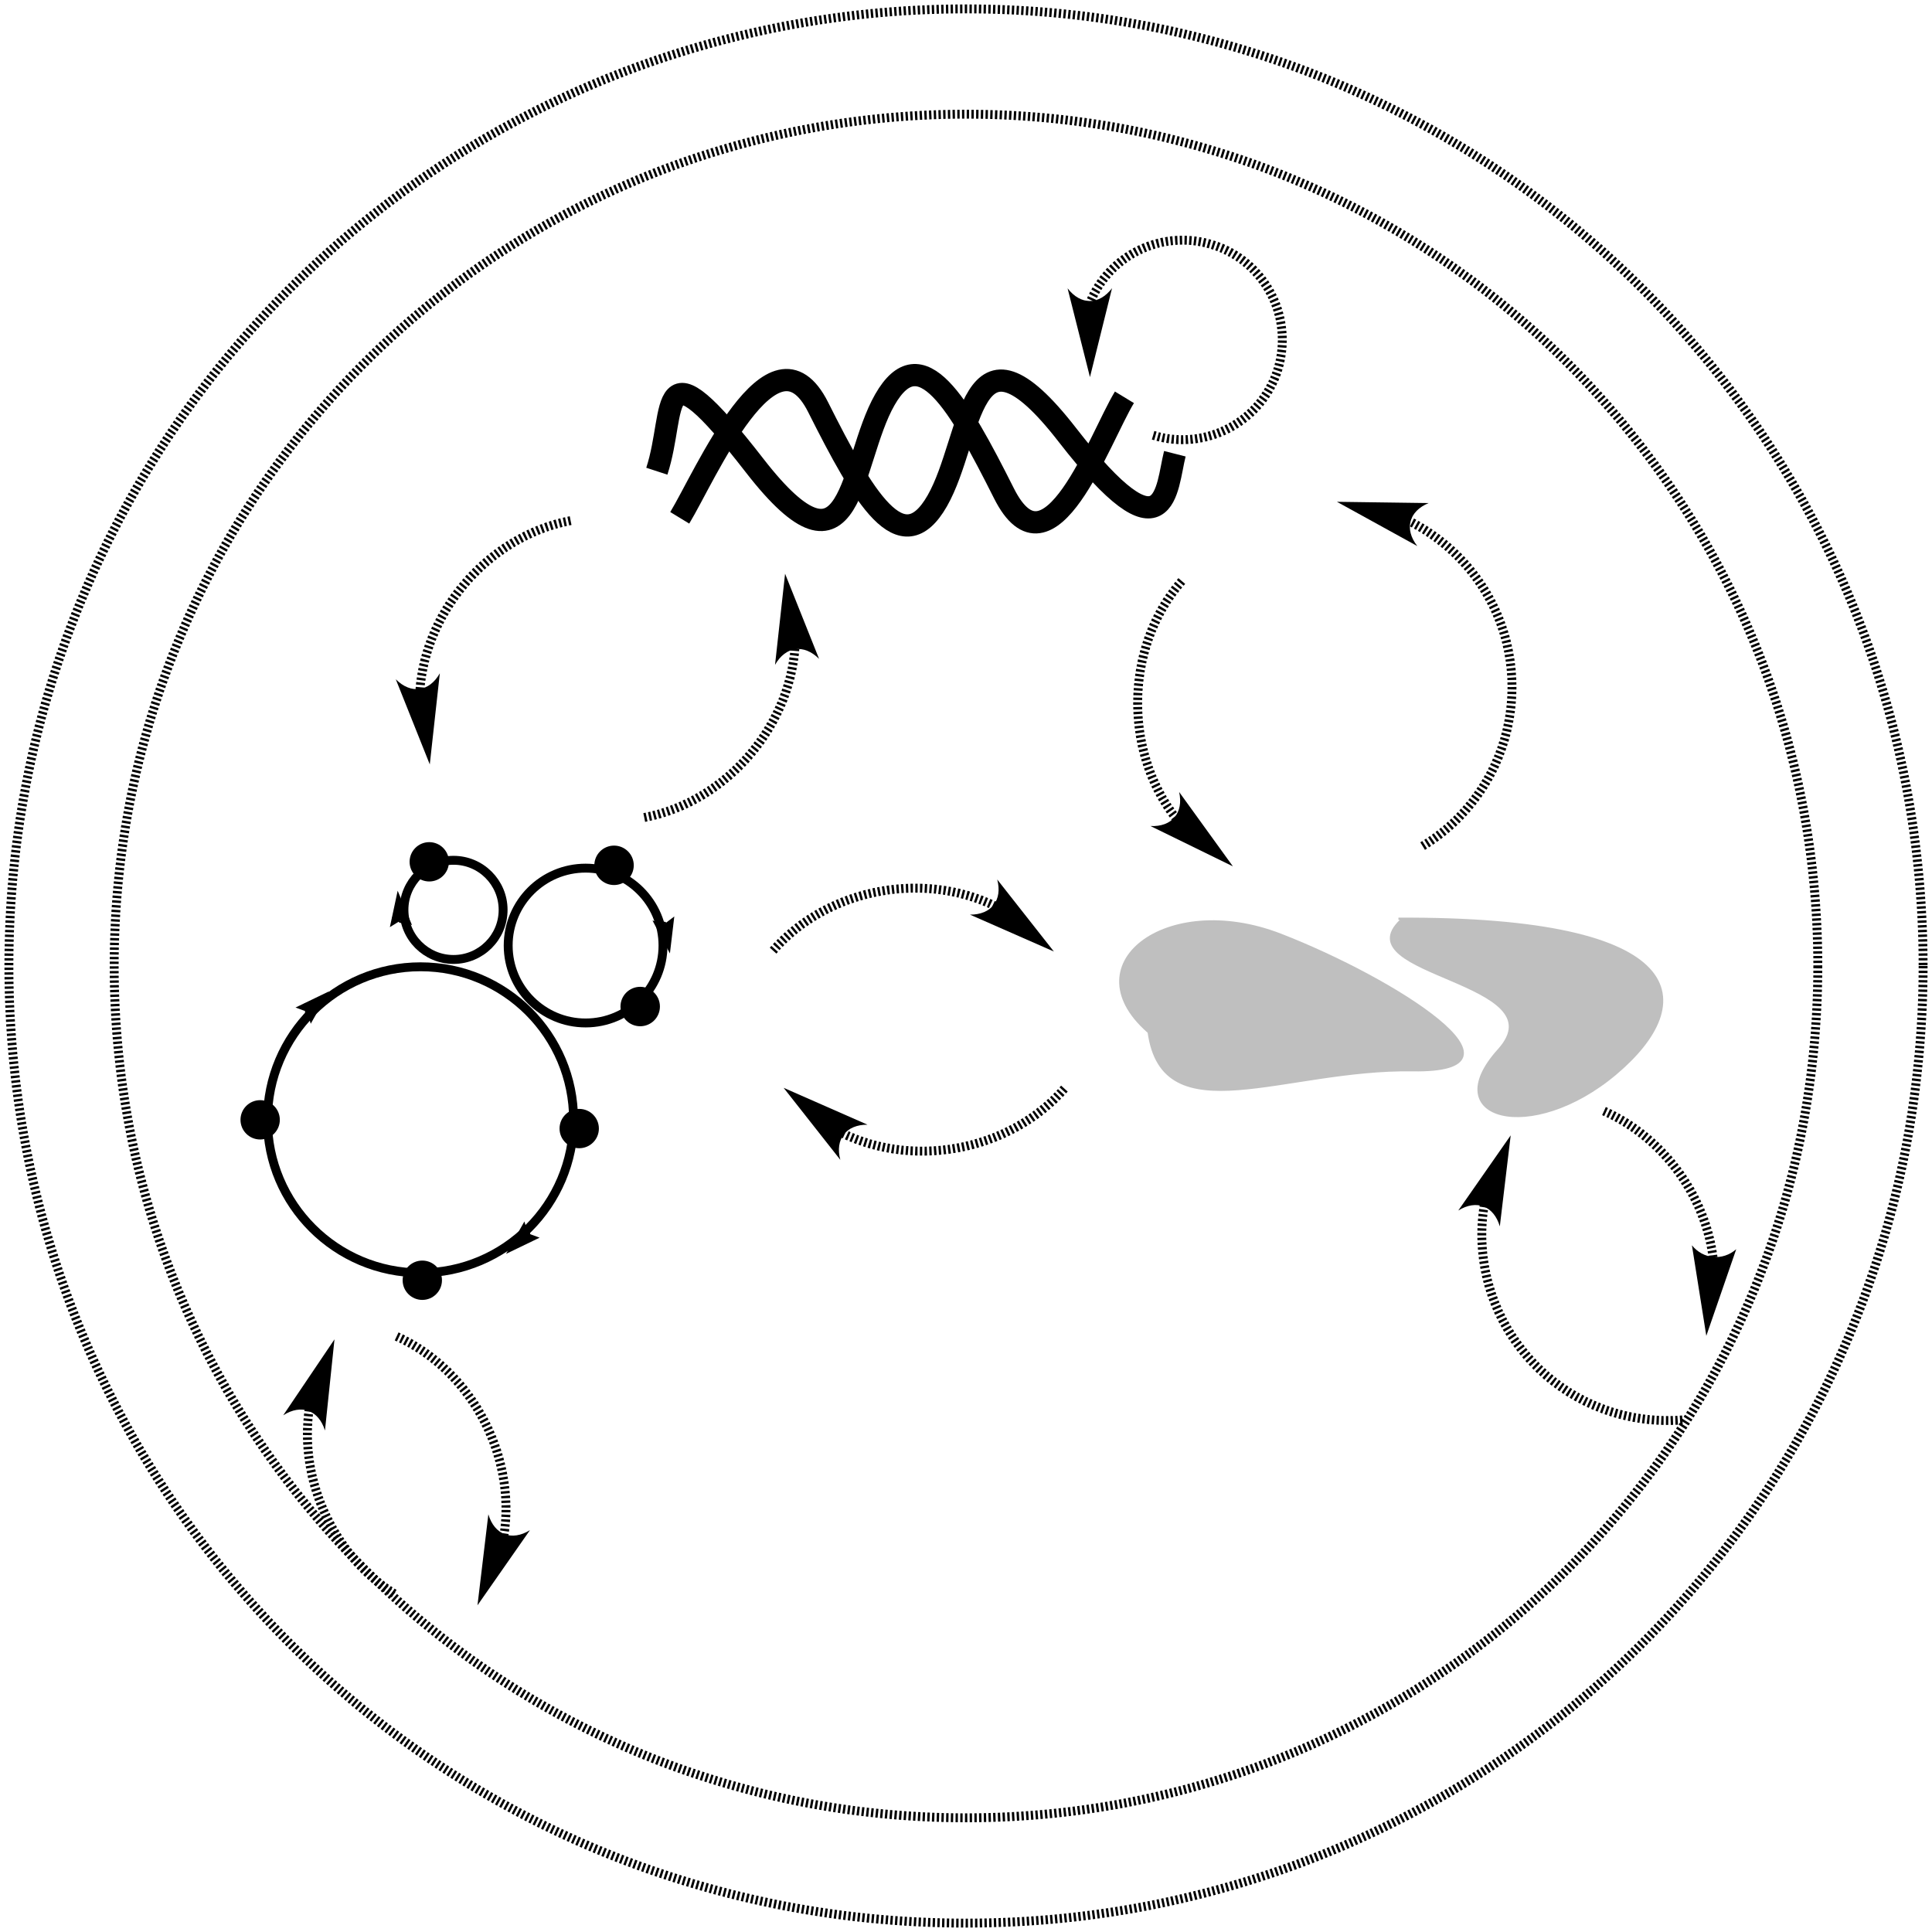
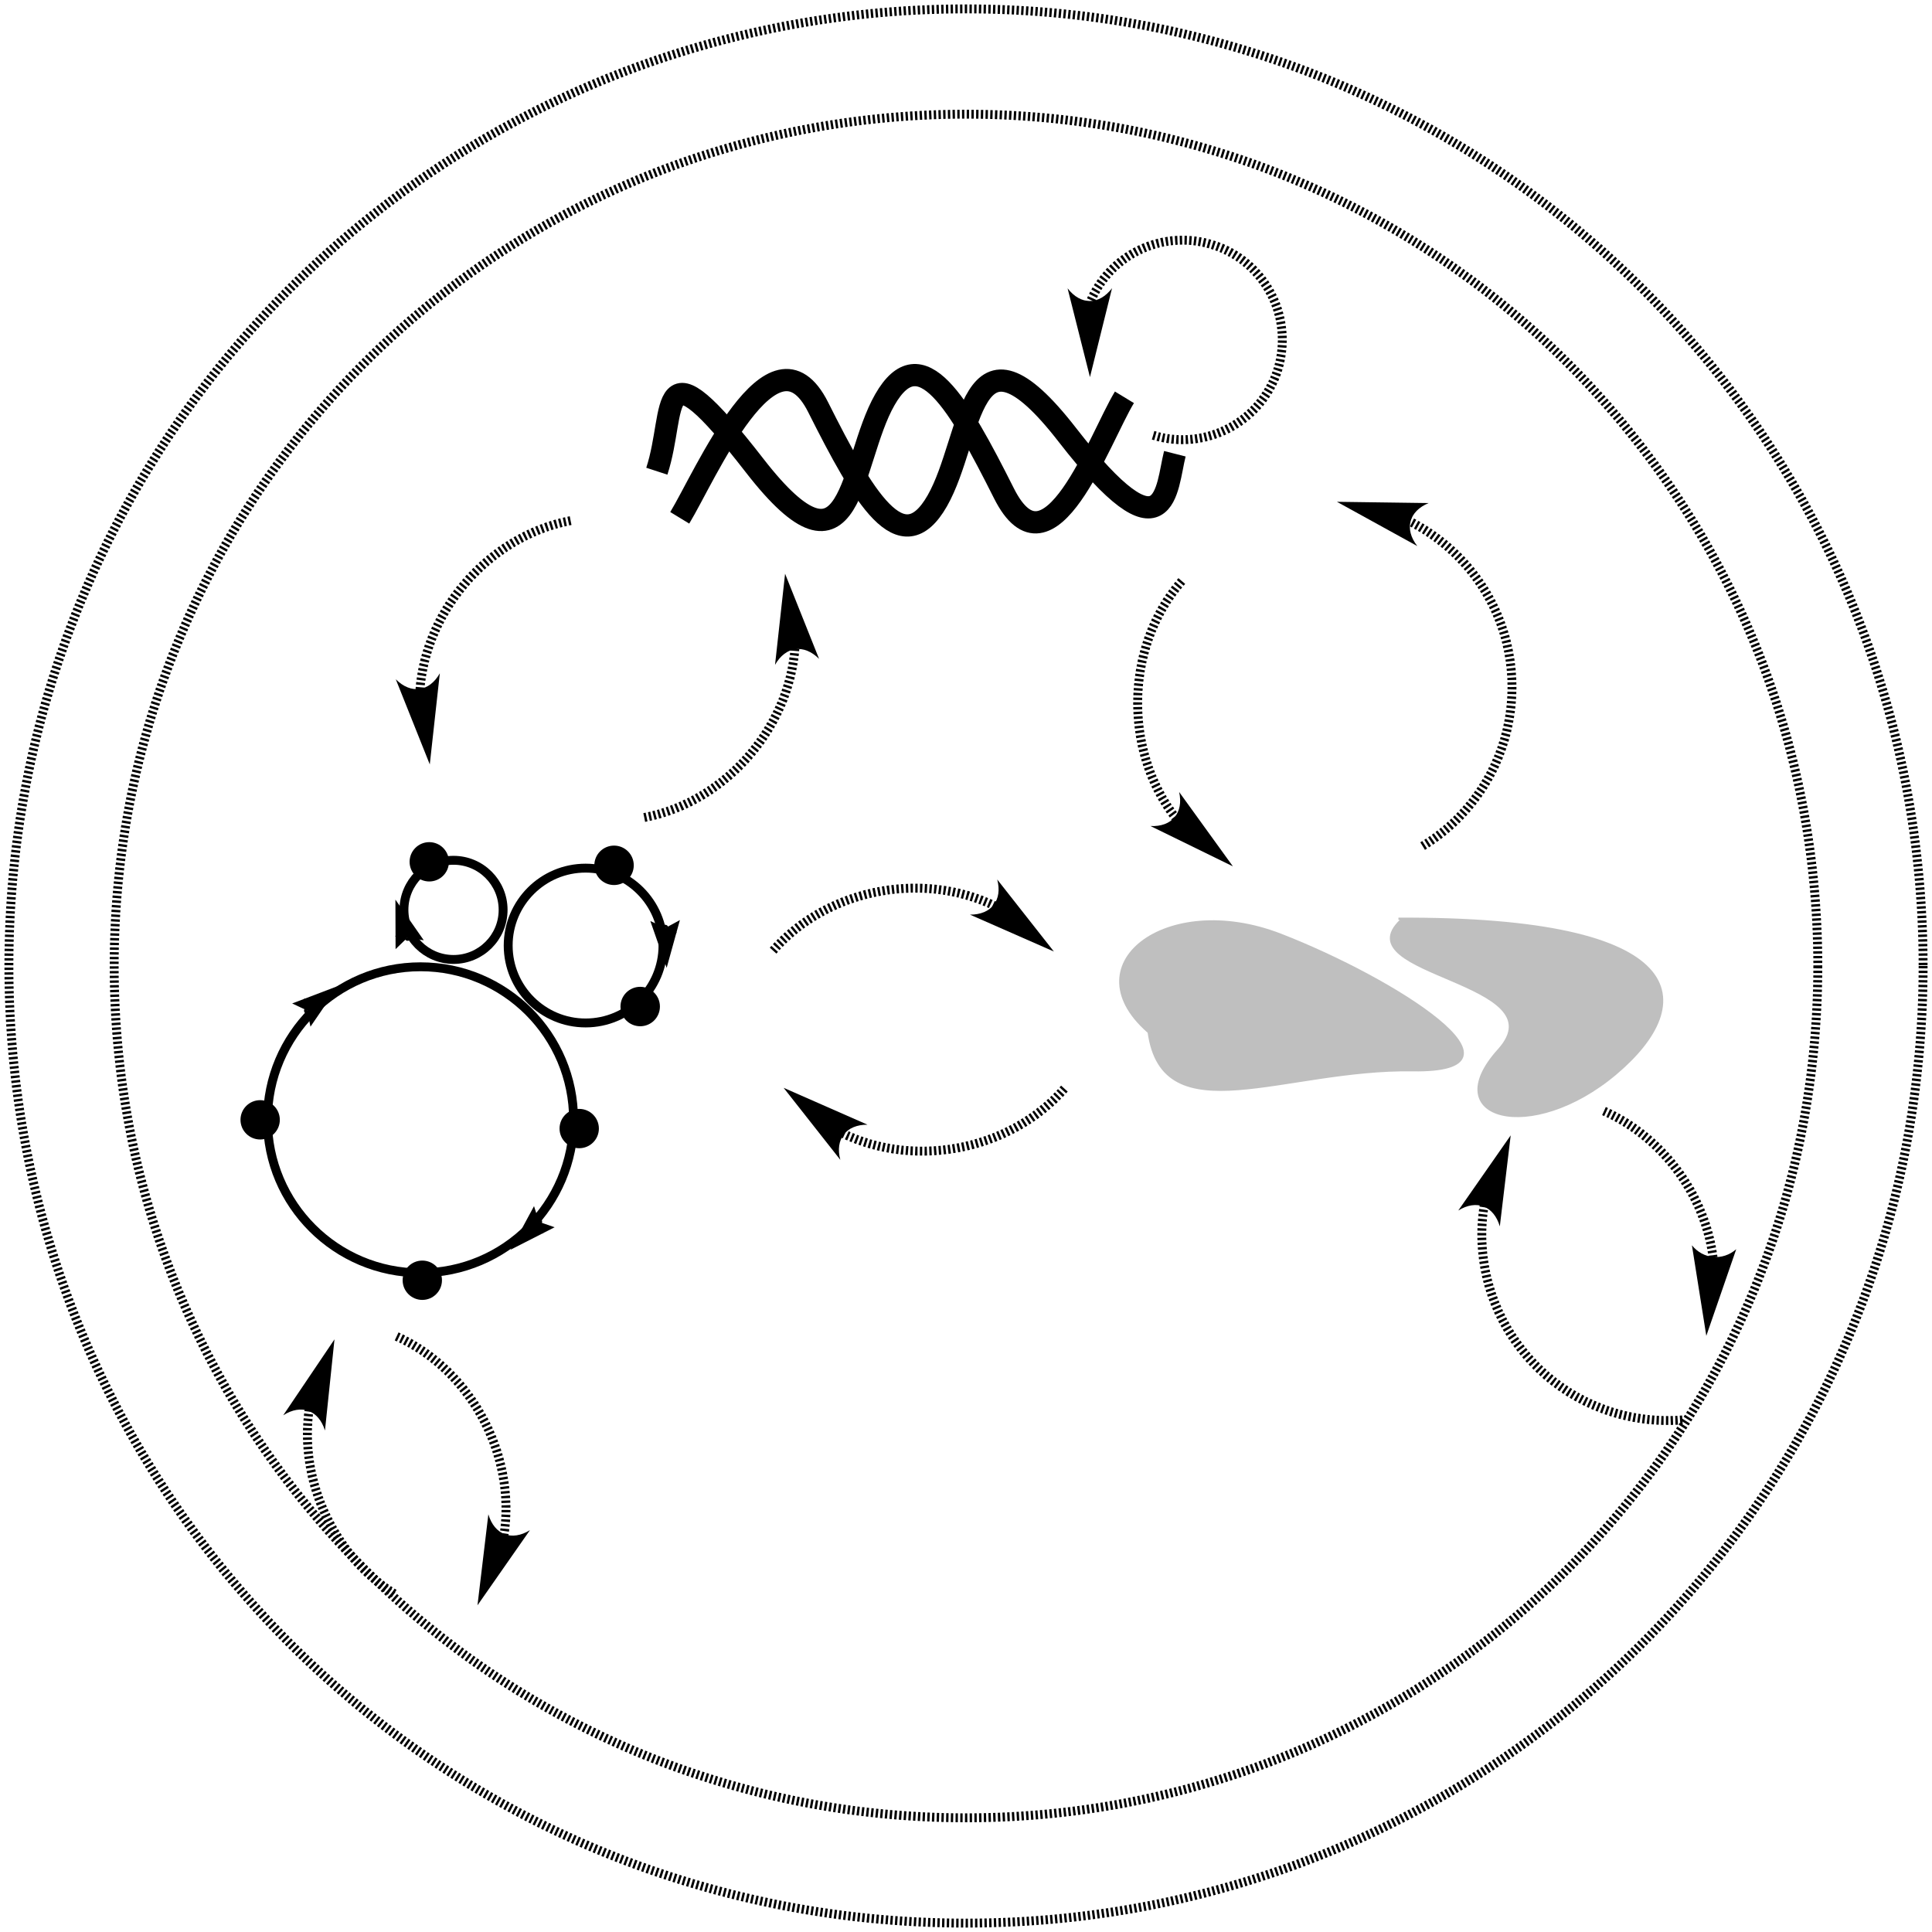
<svg xmlns="http://www.w3.org/2000/svg" viewBox="260.83 145.04 369.38 369.38" preserveAspectRatio="xMidYMid" width="100%" height="100%">
-   <clipPath id="113350">
+   <clipPath id="113357">
    <rect x="0.08" y="0.08" width="1020.31" height="1360.47" />
  </clipPath>
  <g id="drawing">
    <rect x="260.83" y="145.04" width="100%" height="100%" fill="rgb(255, 255, 255)" />
-     <g id="page" clip-path="url(#113350)">
+     <g id="page" clip-path="url(#113357)">
      <g id="Oval">
        <circle cx="445.52" cy="329.73" r="182.99" stroke="rgb(0, 0, 0)" stroke-width="1.7" fill="rgb(255, 255, 255)" stroke-dasharray="0.45" />
      </g>
      <g id="Oval">
        <circle cx="445.52" cy="329.73" r="162.86" stroke="rgb(0, 0, 0)" stroke-width="1.7" fill="rgb(255, 255, 255)" stroke-dasharray="0.45" />
      </g>
      <g id="Spline">
        <path d="M386.41 235.13 C390.27 223.31 385.98 209.4 405.09 234.03 C424.2 258.67 423.15 233.46 430 221.47 C436.85 209.48 444.13 222.16 452.78 239.37 C461.43 256.58 471.02 228.88 475.81 221 " stroke="rgb(0, 0, 0)" stroke-width="4.25" fill-rule="evenodd" stroke-linejoin="bevel" fill="none" shape-rendering="geometricPrecision" />
      </g>
      <g id="Spline">
        <path d="M485.45 231.79 C483.78 238.34 484.04 252.86 464.93 228.23 C445.82 203.59 446.88 228.8 440.03 240.79 C433.18 252.78 425.9 240.1 417.25 222.89 C408.6 205.68 395.59 236.16 390.79 244.04 " stroke="rgb(0, 0, 0)" stroke-width="4.25" fill-rule="evenodd" stroke-linejoin="bevel" fill="none" shape-rendering="geometricPrecision" />
      </g>
      <g id="Oval">
        <circle cx="341.23" cy="359.14" r="29.26" stroke="rgb(0, 0, 0)" stroke-width="1.7" fill="rgb(255, 255, 255)" />
      </g>
      <g id="Oval">
        <circle cx="372.79" cy="325.82" r="14.8" stroke="rgb(0, 0, 0)" stroke-width="1.7" fill="rgb(255, 255, 255)" />
      </g>
      <g id="Oval">
        <circle cx="347.54" cy="319" r="9.48" stroke="rgb(0, 0, 0)" stroke-width="1.7" fill="rgb(255, 255, 255)" />
      </g>
      <g id="Oval">
        <circle cx="310.57" cy="359.14" r="2.91" stroke="rgb(0, 0, 0)" stroke-width="1.7" fill="rgb(0, 0, 0)" />
      </g>
      <g id="Oval">
        <circle cx="371.57" cy="360.81" r="2.91" stroke="rgb(0, 0, 0)" stroke-width="1.7" fill="rgb(0, 0, 0)" />
      </g>
      <g id="Oval">
        <circle cx="378.23" cy="310.48" r="2.92" stroke="rgb(0, 0, 0)" stroke-width="1.7" fill="rgb(0, 0, 0)" />
      </g>
      <g id="Oval">
        <circle cx="341.57" cy="389.81" r="2.91" stroke="rgb(0, 0, 0)" stroke-width="1.7" fill="rgb(0, 0, 0)" />
      </g>
      <g id="Oval">
        <circle cx="342.9" cy="309.81" r="2.91" stroke="rgb(0, 0, 0)" stroke-width="1.7" fill="rgb(0, 0, 0)" />
      </g>
      <g id="Oval">
        <circle cx="383.23" cy="337.48" r="2.92" stroke="rgb(0, 0, 0)" stroke-width="1.7" fill="rgb(0, 0, 0)" />
      </g>
      <g id="Spline">
-         <path d="M319.56 338.49 C319.23 338.79 322.99 337.95 318.95 337.26 " stroke="rgb(0, 0, 0)" stroke-width="0.85" fill-rule="evenodd" stroke-linejoin="bevel" fill="none" shape-rendering="geometricPrecision" />
-         <path d="M323.75 334.57 L320.24 340.77 L319.56 338.49 L317.33 337.67 Z" stroke="rgb(0, 0, 0)" stroke-width="0" fill-rule="evenodd" stroke-linejoin="bevel" fill="rgb(0, 0, 0)" shape-rendering="geometricPrecision" />
-       </g>
-       <g id="Spline">
-         <path d="M361.77 380.85 C362.09 380.55 358.35 381.44 362.4 382.08 " stroke="rgb(0, 0, 0)" stroke-width="0.85" fill-rule="evenodd" stroke-linejoin="bevel" fill="none" shape-rendering="geometricPrecision" />
-         <path d="M357.58 384.77 L361.09 378.57 L361.77 380.85 L364 381.67 Z" stroke="rgb(0, 0, 0)" stroke-width="0" fill-rule="evenodd" stroke-linejoin="bevel" fill="rgb(0, 0, 0)" shape-rendering="geometricPrecision" />
-       </g>
-       <g id="Spline">
-         <path d="M337.39 321.05 C337.44 321.49 339.04 317.99 336.04 320.79 " stroke="rgb(0, 0, 0)" stroke-width="0.85" fill-rule="evenodd" stroke-linejoin="bevel" fill="none" shape-rendering="geometricPrecision" />
-         <path d="M336.86 315.34 L339.6 321.91 L337.39 321.05 L335.37 322.3 Z" stroke="rgb(0, 0, 0)" stroke-width="0" fill-rule="evenodd" stroke-linejoin="bevel" fill="rgb(0, 0, 0)" shape-rendering="geometricPrecision" />
-       </g>
-       <g id="Spline">
-         <path d="M387.86 321.69 C387.77 321.26 386.54 324.9 389.23 321.81 " stroke="rgb(0, 0, 0)" stroke-width="0.85" fill-rule="evenodd" stroke-linejoin="bevel" fill="none" shape-rendering="geometricPrecision" />
-         <path d="M388.91 327.33 L385.58 321.03 L387.86 321.69 L389.75 320.26 Z" stroke="rgb(0, 0, 0)" stroke-width="0" fill-rule="evenodd" stroke-linejoin="bevel" fill="rgb(0, 0, 0)" shape-rendering="geometricPrecision" />
+         <path d="M319.55 338.24 C319.08 338.61 324.27 337.89 318.86 336.5 " stroke="rgb(0, 0, 0)" stroke-width="1.13" fill-rule="evenodd" stroke-linejoin="bevel" fill="none" shape-rendering="geometricPrecision" />
+         <path d="M325.54 333.52 L320.19 341.33 L319.55 338.24 L316.69 336.89 Z" stroke="rgb(0, 0, 0)" stroke-width="0" fill-rule="evenodd" stroke-linejoin="bevel" fill="rgb(0, 0, 0)" shape-rendering="geometricPrecision" />
      </g>
      <g id="Spline">
        <path d="M480.96 342.81 C465.06 329.72 483.72 315.22 505.7 323.76 C527.69 332.31 555.44 350.04 530.93 349.66 C506.42 349.27 483.18 362.08 480.45 342.38 " stroke="rgb(191, 191, 191)" stroke-width="0.43" fill-rule="evenodd" stroke-linejoin="bevel" fill="rgb(191, 191, 191)" shape-rendering="geometricPrecision" />
      </g>
      <g id="Spline">
        <path d="M528.2 320.7 C584.43 320.42 585.84 336.75 569.7 350.34 C553.56 363.93 535.46 358.96 547.35 345.8 C559.24 332.64 517.65 331.52 528.64 321.04 " stroke="rgb(191, 191, 191)" stroke-width="0.43" fill-rule="evenodd" stroke-linejoin="bevel" fill="rgb(191, 191, 191)" shape-rendering="geometricPrecision" />
      </g>
      <g id="Arrow">
        <path d="M369.92 244.58 C353.93 247.61 341.3 262.61 341.02 278.88 " stroke="rgb(0, 0, 0)" stroke-width="1.7" fill-rule="evenodd" stroke-dasharray="0.45" stroke-linejoin="bevel" fill="none" shape-rendering="geometricPrecision" />
        <path d="M343 291.19 L344.92 273.77 C342.9 277.33 339.4 277.81 336.5 274.91 Z" stroke="rgb(0, 0, 0)" stroke-width="0" fill-rule="evenodd" stroke-linejoin="miter" stroke-miterlimit="21.307" fill="rgb(0, 0, 0)" shape-rendering="geometricPrecision" />
      </g>
      <g id="Arrow">
        <path d="M420.31 360.89 C434.54 368.79 453.84 365.36 464.46 353.03 " stroke="rgb(0, 0, 0)" stroke-width="1.7" fill-rule="evenodd" stroke-dasharray="0.45" stroke-linejoin="bevel" fill="none" shape-rendering="geometricPrecision" />
        <path d="M410.65 353.02 L421.49 366.79 C420.43 362.84 422.6 360.04 426.69 360.07 Z" stroke="rgb(0, 0, 0)" stroke-width="0" fill-rule="evenodd" stroke-linejoin="miter" stroke-miterlimit="21.298" fill="rgb(0, 0, 0)" shape-rendering="geometricPrecision" />
      </g>
      <g id="Arrow">
        <path d="M452.66 319.09 C438.43 311.18 419.13 314.61 408.5 326.94 " stroke="rgb(0, 0, 0)" stroke-width="1.7" fill-rule="evenodd" stroke-dasharray="0.45" stroke-linejoin="bevel" fill="none" shape-rendering="geometricPrecision" />
        <path d="M462.32 326.96 L451.49 313.19 C452.54 317.14 450.37 319.94 446.28 319.91 Z" stroke="rgb(0, 0, 0)" stroke-width="0" fill-rule="evenodd" stroke-linejoin="miter" stroke-miterlimit="21.298" fill="rgb(0, 0, 0)" shape-rendering="geometricPrecision" />
      </g>
      <g id="Arrow">
        <path d="M384.01 301.34 C400 298.31 412.63 283.31 412.91 267.04 " stroke="rgb(0, 0, 0)" stroke-width="1.7" fill-rule="evenodd" stroke-dasharray="0.45" stroke-linejoin="bevel" fill="none" shape-rendering="geometricPrecision" />
        <path d="M410.93 254.73 L409.01 272.15 C411.03 268.59 414.53 268.11 417.43 271.01 Z" stroke="rgb(0, 0, 0)" stroke-width="0" fill-rule="evenodd" stroke-linejoin="miter" stroke-miterlimit="21.307" fill="rgb(0, 0, 0)" shape-rendering="geometricPrecision" />
      </g>
      <g id="Arrow">
        <path d="M481.3 228.26 C491.36 231.35 502.05 225.7 505.15 215.64 C508.25 205.57 502.6 194.89 492.54 191.8 C482.48 188.71 471.79 194.36 468.69 204.42 C468.66 204.52 468.63 204.61 468.6 204.7 " stroke="rgb(0, 0, 0)" stroke-width="1.7" fill-rule="evenodd" stroke-dasharray="0.45" stroke-linejoin="bevel" fill="none" shape-rendering="geometricPrecision" />
        <path d="M469.22 217.14 L473.44 200.14 C470.96 203.4 467.43 203.41 464.94 200.16 Z" stroke="rgb(0, 0, 0)" stroke-width="0" fill-rule="evenodd" stroke-linejoin="miter" stroke-miterlimit="21.277" fill="rgb(0, 0, 0)" shape-rendering="geometricPrecision" />
      </g>
      <g id="Arrow">
        <path d="M486.77 256.13 C475.51 269.04 475.53 289.99 486.81 302.88 " stroke="rgb(0, 0, 0)" stroke-width="1.7" fill-rule="evenodd" stroke-dasharray="0.45" stroke-linejoin="bevel" fill="none" shape-rendering="geometricPrecision" />
        <path d="M496.55 310.68 L486.27 296.46 C487.17 300.46 484.88 303.17 480.79 302.97 Z" stroke="rgb(0, 0, 0)" stroke-width="0" fill-rule="evenodd" stroke-linejoin="miter" stroke-miterlimit="21.338" fill="rgb(0, 0, 0)" shape-rendering="geometricPrecision" />
      </g>
      <g id="Arrow">
        <path d="M532.83 306.8 C549.59 296.62 554.93 274.76 544.75 258 C540.97 251.78 535.24 246.78 528.57 243.87 " stroke="rgb(0, 0, 0)" stroke-width="1.7" fill-rule="evenodd" stroke-dasharray="0.45" stroke-linejoin="bevel" fill="none" shape-rendering="geometricPrecision" />
        <path d="M516.44 240.98 L531.8 249.44 C529.28 246.21 530.19 242.78 533.97 241.22 Z" stroke="rgb(0, 0, 0)" stroke-width="0" fill-rule="evenodd" stroke-linejoin="miter" stroke-miterlimit="21.323" fill="rgb(0, 0, 0)" shape-rendering="geometricPrecision" />
      </g>
      <g id="Arrow">
        <path d="M356.84 440.43 C360.27 424.52 351.37 407.05 336.49 400.47 " stroke="rgb(0, 0, 0)" stroke-width="1.7" fill-rule="evenodd" stroke-dasharray="0.45" stroke-linejoin="bevel" fill="none" shape-rendering="geometricPrecision" />
        <path d="M352.12 451.96 L362.15 437.59 C358.67 439.75 355.36 438.49 354.2 434.56 Z" stroke="rgb(0, 0, 0)" stroke-width="0" fill-rule="evenodd" stroke-linejoin="miter" stroke-miterlimit="21.298" fill="rgb(0, 0, 0)" shape-rendering="geometricPrecision" />
      </g>
      <g id="Arrow">
        <path d="M320.24 412.71 C317.41 426.91 324.18 442.39 336.53 449.94 " stroke="rgb(0, 0, 0)" stroke-width="1.7" fill-rule="evenodd" stroke-dasharray="0.45" stroke-linejoin="bevel" fill="none" shape-rendering="geometricPrecision" />
        <path d="M324.78 401.11 L314.98 415.63 C318.42 413.42 321.75 414.63 322.96 418.54 Z" stroke="rgb(0, 0, 0)" stroke-width="0" fill-rule="evenodd" stroke-linejoin="miter" stroke-miterlimit="21.297" fill="rgb(0, 0, 0)" shape-rendering="geometricPrecision" />
      </g>
      <g id="Arrow">
        <path d="M588.54 387.26 C587.57 374.5 579.2 362.65 567.5 357.47 " stroke="rgb(0, 0, 0)" stroke-width="1.7" fill-rule="evenodd" stroke-dasharray="0.45" stroke-linejoin="bevel" fill="none" shape-rendering="geometricPrecision" />
        <path d="M587.06 400.44 L592.78 383.88 C590.19 386.14 586.47 385.81 584.31 383.13 Z" stroke="rgb(0, 0, 0)" stroke-width="0" fill-rule="evenodd" stroke-linejoin="miter" stroke-miterlimit="19.464" fill="rgb(0, 0, 0)" shape-rendering="geometricPrecision" />
      </g>
      <g id="Arrow">
        <path d="M544.94 373.64 C540.81 392.8 553.02 411.71 572.19 415.84 C575.68 416.59 579.29 416.81 582.85 416.49 " stroke="rgb(0, 0, 0)" stroke-width="1.7" fill-rule="evenodd" stroke-dasharray="0.45" stroke-linejoin="bevel" fill="none" shape-rendering="geometricPrecision" />
        <path d="M549.66 362.11 L539.64 376.48 C543.11 374.32 546.42 375.58 547.58 379.51 Z" stroke="rgb(0, 0, 0)" stroke-width="0" fill-rule="evenodd" stroke-linejoin="miter" stroke-miterlimit="21.291" fill="rgb(0, 0, 0)" shape-rendering="geometricPrecision" />
      </g>
+       <g id="Spline">
+         <path d="M363.89 378.65 C364.32 378.23 359.23 379.49 364.75 380.31 " stroke="rgb(0, 0, 0)" stroke-width="1.13" fill-rule="evenodd" stroke-linejoin="bevel" fill="none" shape-rendering="geometricPrecision" />
+         <path d="M358.43 383.98 L362.93 375.64 L363.89 378.65 L366.87 379.68 Z" stroke="rgb(0, 0, 0)" stroke-width="0" fill-rule="evenodd" stroke-linejoin="bevel" fill="rgb(0, 0, 0)" shape-rendering="geometricPrecision" />
+       </g>
+       <g id="Spline">
+         <path d="M338.73 324.31 C338.92 324.88 340.03 319.76 336.86 324.35 " stroke="rgb(0, 0, 0)" stroke-width="1.13" fill-rule="evenodd" stroke-linejoin="bevel" fill="none" shape-rendering="geometricPrecision" />
+         <path d="M336.43 317.04 L341.85 324.81 L338.73 324.31 L336.46 326.51 Z" stroke="rgb(0, 0, 0)" stroke-width="0" fill-rule="evenodd" stroke-linejoin="bevel" fill="rgb(0, 0, 0)" shape-rendering="geometricPrecision" />
+       </g>
+       <g id="Spline">
+         <path d="M388.04 322.46 C388.01 321.86 385.57 326.5 389.85 322.92 " stroke="rgb(0, 0, 0)" stroke-width="1.13" fill-rule="evenodd" stroke-linejoin="bevel" fill="none" shape-rendering="geometricPrecision" />
+         <path d="M388.29 330.08 L385.17 321.14 L388.04 322.46 L390.82 320.95 Z" stroke="rgb(0, 0, 0)" stroke-width="0" fill-rule="evenodd" stroke-linejoin="bevel" fill="rgb(0, 0, 0)" shape-rendering="geometricPrecision" />
+       </g>
    </g>
  </g>
</svg>
